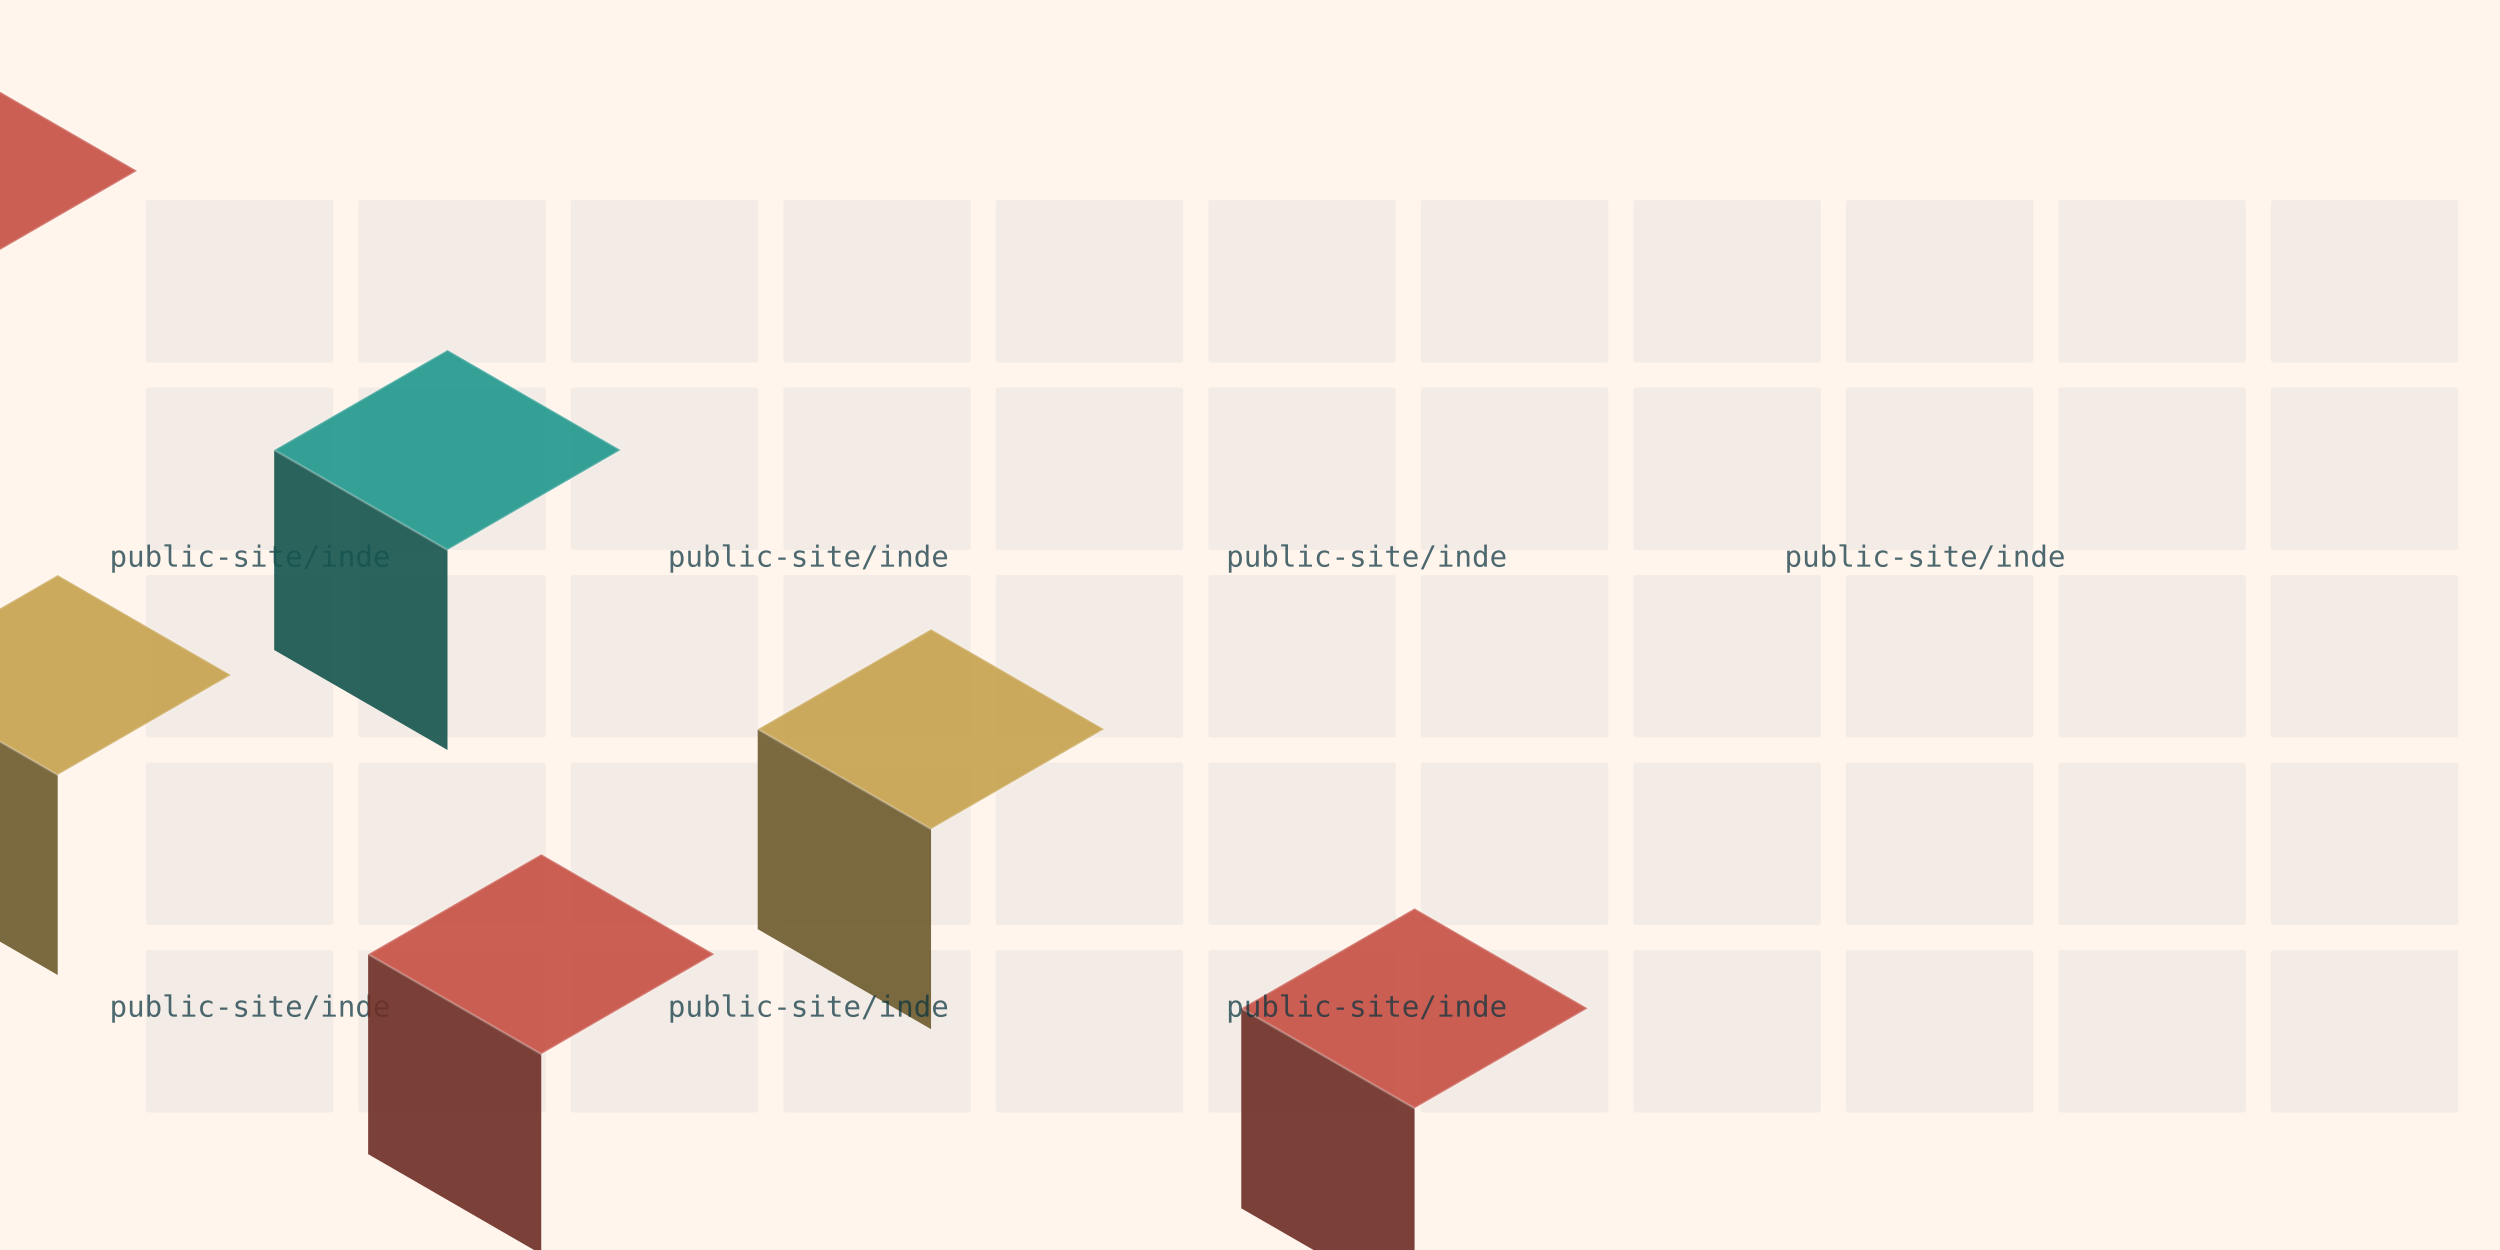
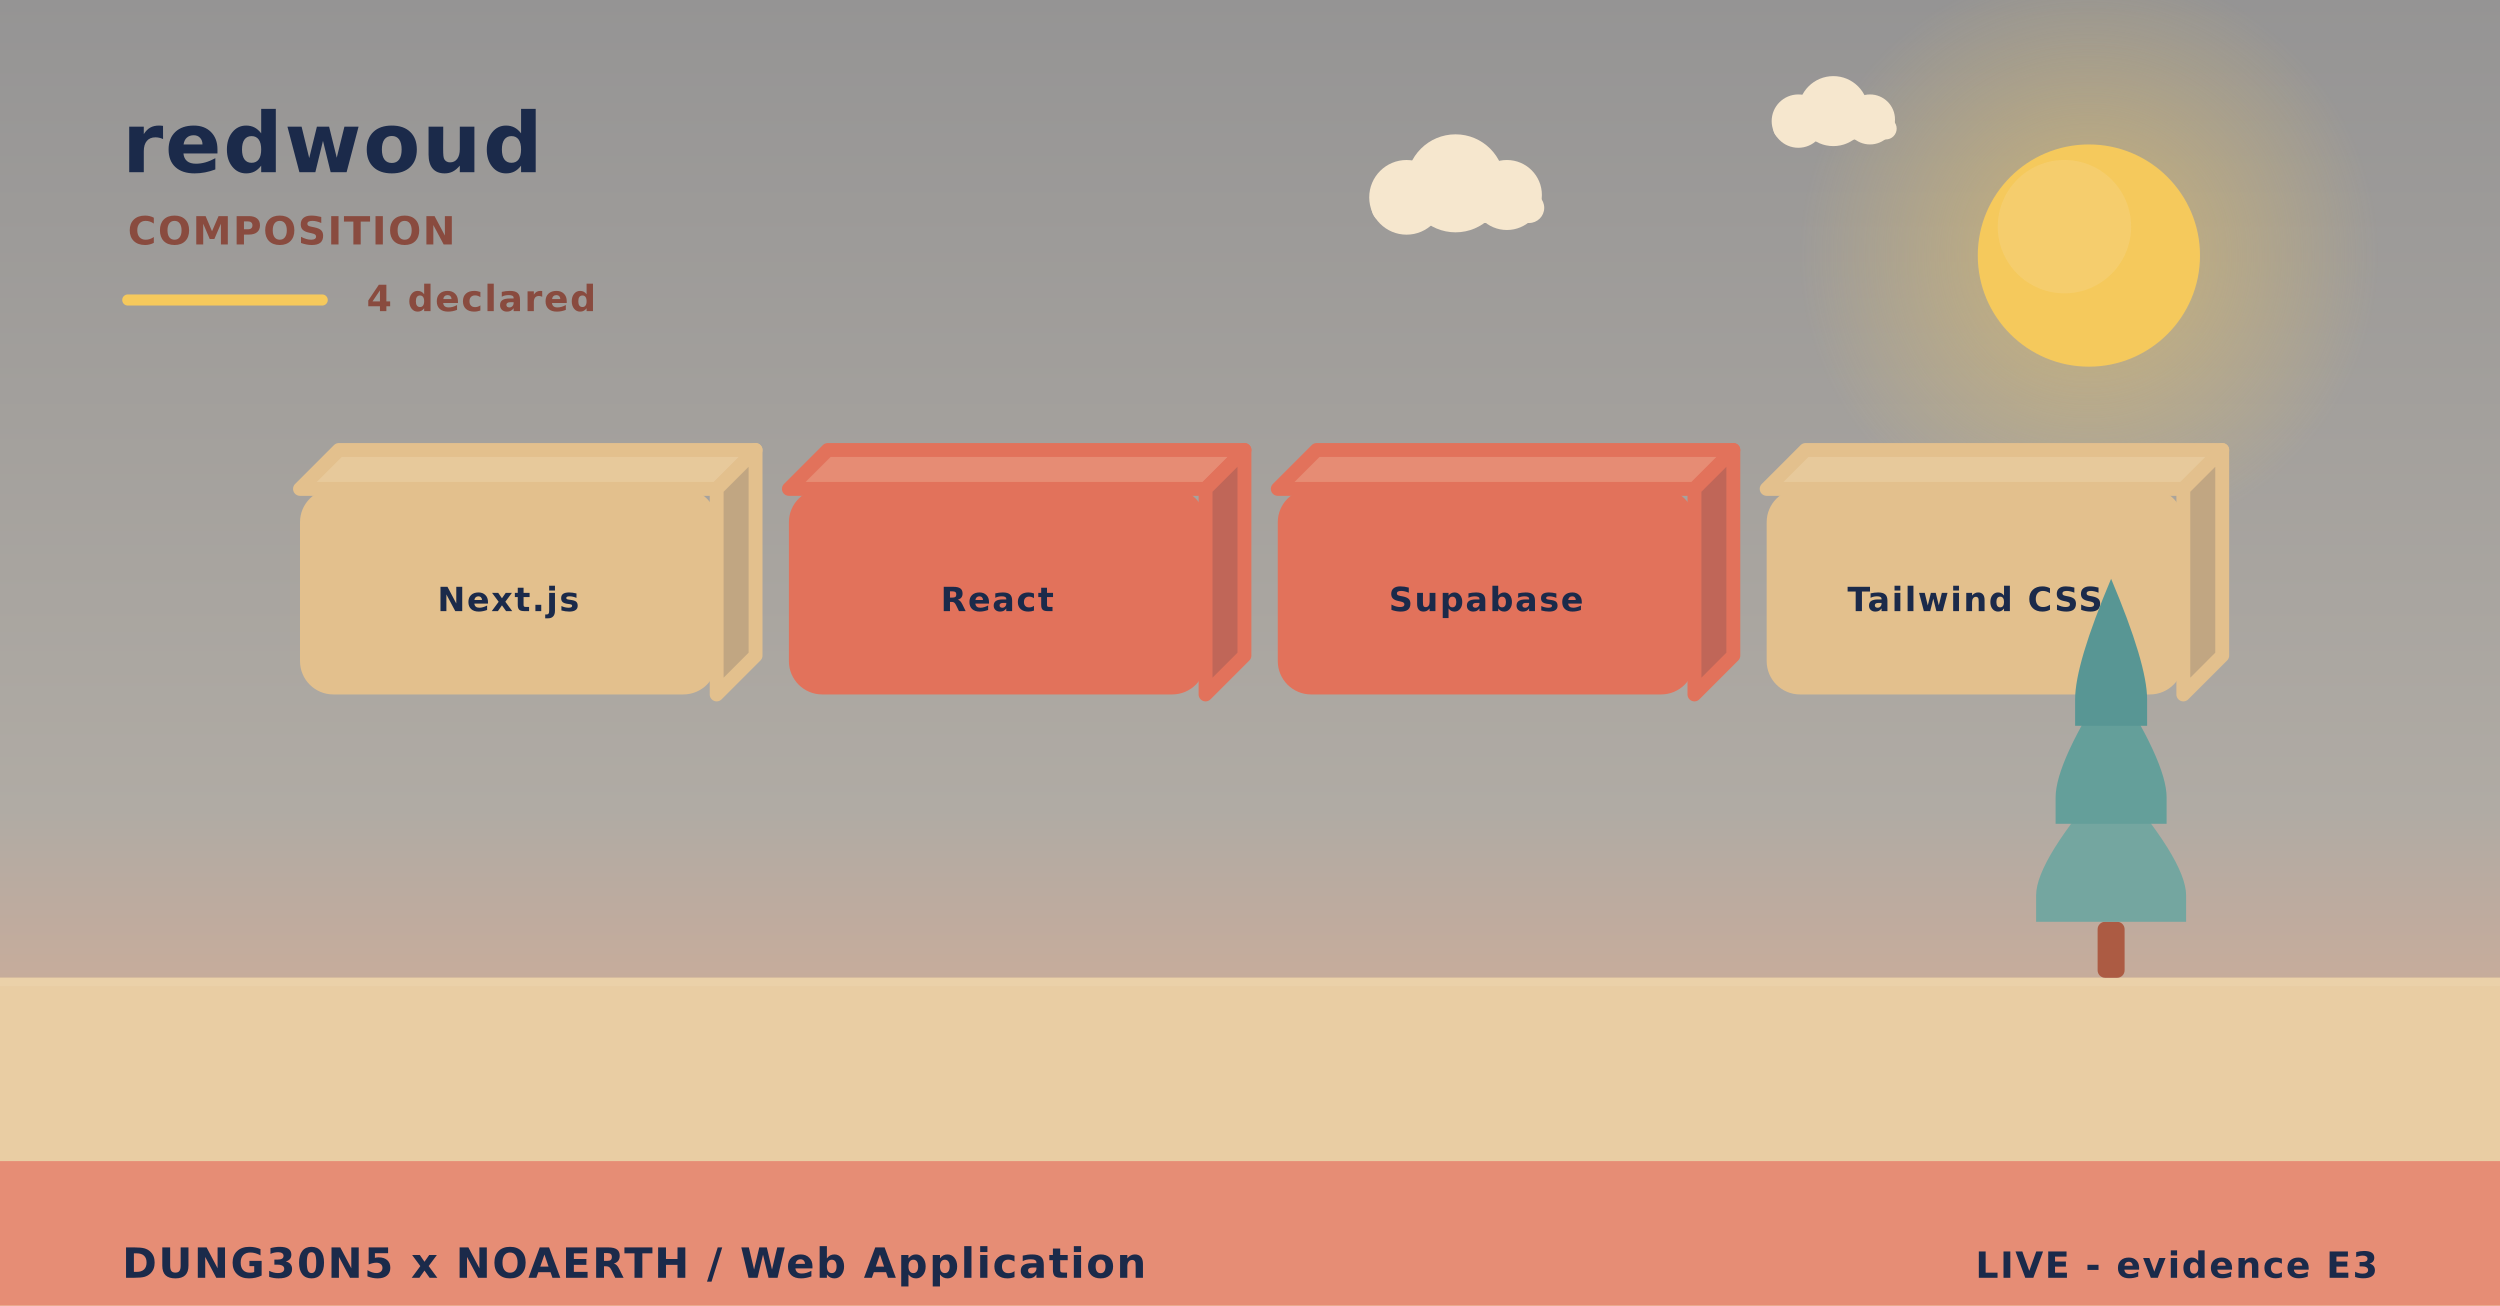
- <svg xmlns="http://www.w3.org/2000/svg" viewBox="0 0 1200 600" width="1200" height="600" role="img" aria-label="redwoud component map">
-   <rect width="1200" height="600" fill="#fff5ed" />
-   <defs>
-     <linearGradient id="gc" x1="0" y1="0" x2="1" y2="1">
-       <stop offset="0%" stop-color="#c75346" />
-       <stop offset="100%" stop-color="#24998e" />
-     </linearGradient>
-   </defs>
-   <rect x="70.00" y="96.00" width="90.00" height="78.00" rx="1.20" fill="#09343f" opacity="0.05" />
-   <rect x="172.00" y="96.00" width="90.00" height="78.00" rx="1.20" fill="#09343f" opacity="0.05" />
-   <rect x="274.00" y="96.00" width="90.00" height="78.00" rx="1.20" fill="#09343f" opacity="0.05" />
-   <rect x="376.00" y="96.00" width="90.00" height="78.00" rx="1.20" fill="#09343f" opacity="0.05" />
-   <rect x="478.00" y="96.00" width="90.00" height="78.00" rx="1.20" fill="#09343f" opacity="0.05" />
-   <rect x="580.00" y="96.00" width="90.00" height="78.00" rx="1.20" fill="#09343f" opacity="0.05" />
-   <rect x="682.00" y="96.00" width="90.00" height="78.00" rx="1.20" fill="#09343f" opacity="0.05" />
-   <rect x="784.00" y="96.00" width="90.00" height="78.00" rx="1.20" fill="#09343f" opacity="0.05" />
-   <rect x="886.00" y="96.00" width="90.00" height="78.00" rx="1.20" fill="#09343f" opacity="0.05" />
-   <rect x="988.00" y="96.00" width="90.00" height="78.00" rx="1.20" fill="#09343f" opacity="0.05" />
-   <rect x="1090.00" y="96.00" width="90.00" height="78.00" rx="1.20" fill="#09343f" opacity="0.05" />
-   <rect x="70.00" y="186.00" width="90.00" height="78.00" rx="1.20" fill="#09343f" opacity="0.05" />
-   <rect x="172.00" y="186.00" width="90.00" height="78.00" rx="1.20" fill="#09343f" opacity="0.05" />
-   <rect x="274.00" y="186.00" width="90.00" height="78.00" rx="1.20" fill="#09343f" opacity="0.05" />
-   <rect x="376.00" y="186.00" width="90.00" height="78.00" rx="1.20" fill="#09343f" opacity="0.05" />
-   <rect x="478.00" y="186.00" width="90.00" height="78.00" rx="1.20" fill="#09343f" opacity="0.05" />
-   <rect x="580.00" y="186.00" width="90.00" height="78.00" rx="1.20" fill="#09343f" opacity="0.05" />
-   <rect x="682.00" y="186.00" width="90.00" height="78.00" rx="1.20" fill="#09343f" opacity="0.05" />
-   <rect x="784.00" y="186.00" width="90.00" height="78.00" rx="1.20" fill="#09343f" opacity="0.05" />
-   <rect x="886.00" y="186.00" width="90.00" height="78.00" rx="1.20" fill="#09343f" opacity="0.05" />
-   <rect x="988.00" y="186.00" width="90.00" height="78.00" rx="1.20" fill="#09343f" opacity="0.05" />
-   <rect x="1090.00" y="186.00" width="90.00" height="78.00" rx="1.20" fill="#09343f" opacity="0.05" />
-   <rect x="70.00" y="276.00" width="90.00" height="78.00" rx="1.20" fill="#09343f" opacity="0.05" />
-   <rect x="172.00" y="276.00" width="90.00" height="78.00" rx="1.20" fill="#09343f" opacity="0.05" />
-   <rect x="274.00" y="276.00" width="90.00" height="78.00" rx="1.20" fill="#09343f" opacity="0.05" />
-   <rect x="376.00" y="276.00" width="90.00" height="78.00" rx="1.20" fill="#09343f" opacity="0.05" />
-   <rect x="478.00" y="276.00" width="90.00" height="78.00" rx="1.20" fill="#09343f" opacity="0.05" />
-   <rect x="580.00" y="276.00" width="90.00" height="78.00" rx="1.20" fill="#09343f" opacity="0.05" />
-   <rect x="682.00" y="276.00" width="90.00" height="78.00" rx="1.20" fill="#09343f" opacity="0.05" />
-   <rect x="784.00" y="276.00" width="90.00" height="78.00" rx="1.20" fill="#09343f" opacity="0.05" />
-   <rect x="886.00" y="276.00" width="90.00" height="78.00" rx="1.20" fill="#09343f" opacity="0.05" />
-   <rect x="988.00" y="276.00" width="90.00" height="78.00" rx="1.20" fill="#09343f" opacity="0.05" />
-   <rect x="1090.00" y="276.00" width="90.00" height="78.00" rx="1.20" fill="#09343f" opacity="0.05" />
-   <rect x="70.00" y="366.00" width="90.00" height="78.00" rx="1.20" fill="#09343f" opacity="0.05" />
-   <rect x="172.00" y="366.00" width="90.00" height="78.00" rx="1.20" fill="#09343f" opacity="0.05" />
-   <rect x="274.00" y="366.00" width="90.00" height="78.00" rx="1.20" fill="#09343f" opacity="0.05" />
-   <rect x="376.00" y="366.00" width="90.00" height="78.00" rx="1.20" fill="#09343f" opacity="0.05" />
-   <rect x="478.00" y="366.00" width="90.00" height="78.00" rx="1.20" fill="#09343f" opacity="0.05" />
-   <rect x="580.00" y="366.00" width="90.00" height="78.00" rx="1.20" fill="#09343f" opacity="0.05" />
-   <rect x="682.00" y="366.00" width="90.00" height="78.00" rx="1.20" fill="#09343f" opacity="0.05" />
-   <rect x="784.00" y="366.00" width="90.00" height="78.00" rx="1.20" fill="#09343f" opacity="0.05" />
-   <rect x="886.00" y="366.00" width="90.00" height="78.00" rx="1.20" fill="#09343f" opacity="0.05" />
-   <rect x="988.00" y="366.00" width="90.00" height="78.00" rx="1.20" fill="#09343f" opacity="0.05" />
-   <rect x="1090.00" y="366.00" width="90.00" height="78.00" rx="1.20" fill="#09343f" opacity="0.05" />
-   <rect x="70.00" y="456.00" width="90.00" height="78.00" rx="1.20" fill="#09343f" opacity="0.05" />
-   <rect x="172.00" y="456.00" width="90.00" height="78.00" rx="1.20" fill="#09343f" opacity="0.05" />
-   <rect x="274.00" y="456.00" width="90.00" height="78.00" rx="1.20" fill="#09343f" opacity="0.05" />
-   <rect x="376.00" y="456.00" width="90.00" height="78.00" rx="1.20" fill="#09343f" opacity="0.05" />
-   <rect x="478.00" y="456.00" width="90.00" height="78.00" rx="1.20" fill="#09343f" opacity="0.05" />
-   <rect x="580.00" y="456.00" width="90.00" height="78.00" rx="1.20" fill="#09343f" opacity="0.05" />
-   <rect x="682.00" y="456.00" width="90.00" height="78.00" rx="1.20" fill="#09343f" opacity="0.05" />
-   <rect x="784.00" y="456.00" width="90.00" height="78.00" rx="1.20" fill="#09343f" opacity="0.05" />
-   <rect x="886.00" y="456.00" width="90.00" height="78.00" rx="1.20" fill="#09343f" opacity="0.05" />
-   <rect x="988.00" y="456.00" width="90.00" height="78.00" rx="1.20" fill="#09343f" opacity="0.05" />
-   <rect x="1090.00" y="456.00" width="90.00" height="78.00" rx="1.20" fill="#09343f" opacity="0.05" />
-   <g transform="rotate(0 120 140)">
-     <polygon points="-17.3,34.0 65.8,82.0 -17.3,130.0 -100.5,82.0" fill="#c75346" opacity="0.92" />
-     <polygon points="-100.5,82.0 -17.3,130.0 -17.3,226.0 -100.5,178.0" fill="#6d2e26" opacity="0.9" />
-     <polygon points="-17.3,34.0 65.8,82.0 -17.3,130.0 -100.5,82.0" fill="none" stroke="rgba(255,255,255,0.220)" stroke-width="1.2" />
-     <animateTransform attributeName="transform" type="rotate" values="-32.0 0.00 0.00 0.0 0.00 0.00" dur="6.1s" begin="0.0s" repeatCount="indefinite" />
+ <svg xmlns="http://www.w3.org/2000/svg" width="900" height="470" viewBox="0 0 900 470" role="img" aria-label="redwoud - how it is composed">
+   <linearGradient id="skyc" x1="0" y1="0" x2="0" y2="1">
+     <stop offset="0" stop-color="#959494" />
+     <stop offset="0.62" stop-color="#b0aba4" />
+     <stop offset="1" stop-color="#f3ad8a" />
+   </linearGradient>
+   <rect width="900" height="470" fill="url(#skyc)" />
+   <radialGradient id="sunc">
+     <stop offset="0.35" stop-color="#f5c95c" stop-opacity="0.34" />
+     <stop offset="1" stop-color="#f5c95c" stop-opacity="0" />
+   </radialGradient>
+   <circle cx="752" cy="92" r="104" fill="url(#sunc)" />
+   <circle cx="752" cy="92" r="40" fill="#f5c95c" />
+   <circle cx="743.2" cy="81.6" r="24" fill="#f5d27e" opacity="0.5" />
+   <g>
+     <circle cx="524" cy="66" r="17.64" fill="#f6e7ce" />
+     <circle cx="506.36" cy="71.04" r="13.44" fill="#f6e7ce" />
+     <circle cx="542.48" cy="70.2" r="12.6" fill="#f6e7ce" />
+     <rect x="493.76" y="69.36" width="62.16" height="10.92" rx="5.46" fill="#f6e7ce" />
+     <animateTransform attributeName="transform" type="translate" values="0 0;24 0;0 0" dur="36s" begin="0s" repeatCount="indefinite" />
  </g>
-   <text x="120" y="272" font-family="ui-monospace,Menlo,monospace" font-size="14" fill="rgba(9,52,63,0.720)" text-anchor="middle">public-site/inde</text>
-   <g transform="rotate(0 388 140)">
-     <polygon points="214.8,168.0 297.9,216.0 214.8,264.0 131.6,216.0" fill="#24998e" opacity="0.92" />
-     <polygon points="131.6,216.0 214.8,264.0 214.8,360.0 131.6,312.0" fill="#14544e" opacity="0.9" />
-     <polygon points="214.8,168.0 297.9,216.0 214.8,264.0 131.6,216.0" fill="none" stroke="rgba(255,255,255,0.220)" stroke-width="1.2" />
-     <animateTransform attributeName="transform" type="rotate" values="-32.0 0.00 0.00 0.0 0.00 0.00" dur="6.1s" begin="0.4s" repeatCount="indefinite" />
+   <g>
+     <circle cx="660" cy="40" r="12.6" fill="#f6e7ce" />
+     <circle cx="647.4" cy="43.6" r="9.6" fill="#f6e7ce" />
+     <circle cx="673.2" cy="43" r="9" fill="#f6e7ce" />
+     <rect x="638.4" y="42.4" width="44.4" height="7.8" rx="3.9" fill="#f6e7ce" />
+     <animateTransform attributeName="transform" type="translate" values="0 0;-18 0;0 0" dur="46s" begin="3s" repeatCount="indefinite" />
  </g>
-   <text x="388" y="272" font-family="ui-monospace,Menlo,monospace" font-size="14" fill="rgba(9,52,63,0.720)" text-anchor="middle">public-site/inde</text>
-   <g transform="rotate(0 656 140)">
-     <polygon points="446.9,302.0 530.0,350.0 446.9,398.0 363.7,350.0" fill="#c7a350" opacity="0.92" />
-     <polygon points="363.7,350.0 446.9,398.0 446.9,494.0 363.7,446.0" fill="#6d5a2c" opacity="0.9" />
-     <polygon points="446.9,302.0 530.0,350.0 446.9,398.0 363.7,350.0" fill="none" stroke="rgba(255,255,255,0.220)" stroke-width="1.2" />
-     <animateTransform attributeName="transform" type="rotate" values="-32.0 0.00 0.00 0.0 0.00 0.00" dur="6.1s" begin="0.8s" repeatCount="indefinite" />
+   <rect x="0" y="352" width="900" height="118" fill="#e9cda3" />
+   <rect x="0" y="352" width="900" height="3" fill="#ebd1a9" />
+   <text x="44" y="62" font-family="Verdana,DejaVu Sans,sans-serif" font-size="30" font-weight="700" letter-spacing="0.6" fill="#1b2a4a" text-anchor="start">redwoud</text>
+   <text x="46" y="88" font-family="Verdana,DejaVu Sans,sans-serif" font-size="14" font-weight="700" letter-spacing="0.6" fill="#894b3f" text-anchor="start">COMPOSITION</text>
+   <rect x="44" y="106" width="74" height="4" rx="2" fill="#f5c95c" />
+   <text x="132" y="112" font-family="Verdana,DejaVu Sans,sans-serif" font-size="13" font-weight="700" letter-spacing="0.6" fill="#894b3f" text-anchor="start">4 declared</text>
+   <g>
+     <path d="M108,176 L258,176 L272,162 L122,162 Z" fill="#e7c99b" stroke="#e3c08d" stroke-width="5" stroke-linejoin="round" />
+     <path d="M258,176 L272,162 L272,236 L258,250 Z" fill="#c1a682" stroke="#e3c08d" stroke-width="5" stroke-linejoin="round" />
+     <rect x="108" y="176" width="150" height="74" rx="12" fill="#e3c08d" />
+     <animateTransform attributeName="transform" type="translate" values="0 10;0 0" dur="0.75s" begin="0s" fill="freeze" />
  </g>
-   <text x="656" y="272" font-family="ui-monospace,Menlo,monospace" font-size="14" fill="rgba(9,52,63,0.720)" text-anchor="middle">public-site/inde</text>
-   <g transform="rotate(0 924 140)">
-     <polygon points="679.0,436.0 762.1,484.0 679.0,532.0 595.8,484.0" fill="#c75346" opacity="0.92" />
-     <polygon points="595.8,484.0 679.0,532.0 679.0,628.0 595.8,580.0" fill="#6d2e26" opacity="0.9" />
-     <polygon points="679.0,436.0 762.1,484.0 679.0,532.0 595.8,484.0" fill="none" stroke="rgba(255,255,255,0.220)" stroke-width="1.2" />
-     <animateTransform attributeName="transform" type="rotate" values="-32.0 0.00 0.00 0.0 0.00 0.00" dur="6.1s" begin="1.2s" repeatCount="indefinite" />
+   <text x="183" y="220" font-family="Verdana,DejaVu Sans,sans-serif" font-size="12" font-weight="700" letter-spacing="0.6" fill="#1b2a4a" text-anchor="middle">Next.js</text>
+   <g>
+     <path d="M284,176 L434,176 L448,162 L298,162 Z" fill="#e68c74" stroke="#e2725b" stroke-width="5" stroke-linejoin="round" />
+     <path d="M434,176 L448,162 L448,236 L434,250 Z" fill="#c06658" stroke="#e2725b" stroke-width="5" stroke-linejoin="round" />
+     <rect x="284" y="176" width="150" height="74" rx="12" fill="#e2725b" />
+     <animateTransform attributeName="transform" type="translate" values="0 10;0 0" dur="0.75s" begin="0.16s" fill="freeze" />
  </g>
-   <text x="924" y="272" font-family="ui-monospace,Menlo,monospace" font-size="14" fill="rgba(9,52,63,0.720)" text-anchor="middle">public-site/inde</text>
-   <g transform="rotate(0 120 356)">
-     <polygon points="-204.4,142.0 -121.2,190.0 -204.4,238.0 -287.5,190.0" fill="#24998e" opacity="0.92" />
-     <polygon points="-287.5,190.0 -204.4,238.0 -204.4,334.0 -287.5,286.0" fill="#14544e" opacity="0.9" />
-     <polygon points="-204.4,142.0 -121.2,190.0 -204.4,238.0 -287.5,190.0" fill="none" stroke="rgba(255,255,255,0.220)" stroke-width="1.2" />
-     <animateTransform attributeName="transform" type="rotate" values="-32.0 0.00 0.00 0.0 0.00 0.00" dur="6.1s" begin="1.6s" repeatCount="indefinite" />
+   <text x="359" y="220" font-family="Verdana,DejaVu Sans,sans-serif" font-size="12" font-weight="700" letter-spacing="0.6" fill="#1b2a4a" text-anchor="middle">React</text>
+   <g>
+     <path d="M460,176 L610,176 L624,162 L474,162 Z" fill="#e68c74" stroke="#e2725b" stroke-width="5" stroke-linejoin="round" />
+     <path d="M610,176 L624,162 L624,236 L610,250 Z" fill="#c06658" stroke="#e2725b" stroke-width="5" stroke-linejoin="round" />
+     <rect x="460" y="176" width="150" height="74" rx="12" fill="#e2725b" />
+     <animateTransform attributeName="transform" type="translate" values="0 10;0 0" dur="0.75s" begin="0.32s" fill="freeze" />
  </g>
-   <text x="120" y="488" font-family="ui-monospace,Menlo,monospace" font-size="14" fill="rgba(9,52,63,0.720)" text-anchor="middle">public-site/inde</text>
-   <g transform="rotate(0 388 356)">
-     <polygon points="27.7,276.0 110.9,324.0 27.7,372.0 -55.4,324.0" fill="#c7a350" opacity="0.92" />
-     <polygon points="-55.4,324.0 27.7,372.0 27.7,468.0 -55.4,420.0" fill="#6d5a2c" opacity="0.9" />
-     <polygon points="27.7,276.0 110.9,324.0 27.7,372.0 -55.4,324.0" fill="none" stroke="rgba(255,255,255,0.220)" stroke-width="1.2" />
-     <animateTransform attributeName="transform" type="rotate" values="-32.0 0.00 0.00 0.0 0.00 0.00" dur="6.1s" begin="2.0s" repeatCount="indefinite" />
+   <text x="535" y="220" font-family="Verdana,DejaVu Sans,sans-serif" font-size="12" font-weight="700" letter-spacing="0.6" fill="#1b2a4a" text-anchor="middle">Supabase</text>
+   <g>
+     <path d="M636,176 L786,176 L800,162 L650,162 Z" fill="#e7c99b" stroke="#e3c08d" stroke-width="5" stroke-linejoin="round" />
+     <path d="M786,176 L800,162 L800,236 L786,250 Z" fill="#c1a682" stroke="#e3c08d" stroke-width="5" stroke-linejoin="round" />
+     <rect x="636" y="176" width="150" height="74" rx="12" fill="#e3c08d" />
+     <animateTransform attributeName="transform" type="translate" values="0 10;0 0" dur="0.75s" begin="0.48s" fill="freeze" />
  </g>
-   <text x="388" y="488" font-family="ui-monospace,Menlo,monospace" font-size="14" fill="rgba(9,52,63,0.720)" text-anchor="middle">public-site/inde</text>
-   <g transform="rotate(0 656 356)">
-     <polygon points="259.8,410.0 342.9,458.0 259.8,506.0 176.7,458.0" fill="#c75346" opacity="0.92" />
-     <polygon points="176.7,458.0 259.8,506.0 259.8,602.0 176.7,554.0" fill="#6d2e26" opacity="0.9" />
-     <polygon points="259.8,410.0 342.9,458.0 259.8,506.0 176.7,458.0" fill="none" stroke="rgba(255,255,255,0.220)" stroke-width="1.2" />
-     <animateTransform attributeName="transform" type="rotate" values="-32.0 0.00 0.00 0.0 0.00 0.00" dur="6.1s" begin="2.4s" repeatCount="indefinite" />
-   </g>
-   <text x="656" y="488" font-family="ui-monospace,Menlo,monospace" font-size="14" fill="rgba(9,52,63,0.720)" text-anchor="middle">public-site/inde</text>
+   <text x="711" y="220" font-family="Verdana,DejaVu Sans,sans-serif" font-size="12" font-weight="700" letter-spacing="0.6" fill="#1b2a4a" text-anchor="middle">Tailwind CSS</text>
+   <rect x="755.14" y="331.84" width="9.72" height="20.16" rx="2.7" fill="#ac5b43" />
+   <path d="M760,278.92 Q733,309.61 733,322.31 Q733,331.84 733,331.84 L787,331.84 Q787,331.84 787,322.31 Q787,309.61 760,278.92 Z" fill="#74a6a0" />
+   <path d="M760,243.64 Q740.02,274.33 740.02,287.03 Q740.02,296.56 740.02,296.56 L779.98,296.56 Q779.98,296.56 779.98,287.03 Q779.98,274.33 760,243.64 Z" fill="#649f9a" />
+   <path d="M760,208.36 Q747.04,239.05 747.04,251.75 Q747.04,261.28 747.04,261.28 L772.96,261.28 Q772.96,261.28 772.96,251.75 Q772.96,239.05 760,208.36 Z" fill="#589694" />
+   <rect x="0" y="418" width="900" height="52" rx="0" fill="#e68972" opacity="0.94" />
+   <text x="44" y="460" font-family="Verdana,DejaVu Sans,sans-serif" font-size="15" font-weight="700" letter-spacing="0.6" fill="#1b2a4a" text-anchor="start">DUNG30N5 x NOAERTH  /  Web Application</text>
+   <text x="856" y="460" font-family="Verdana,DejaVu Sans,sans-serif" font-size="13" font-weight="700" letter-spacing="0.6" fill="#1b2a4a" text-anchor="end">LIVE  -  evidence E3</text>
</svg>
